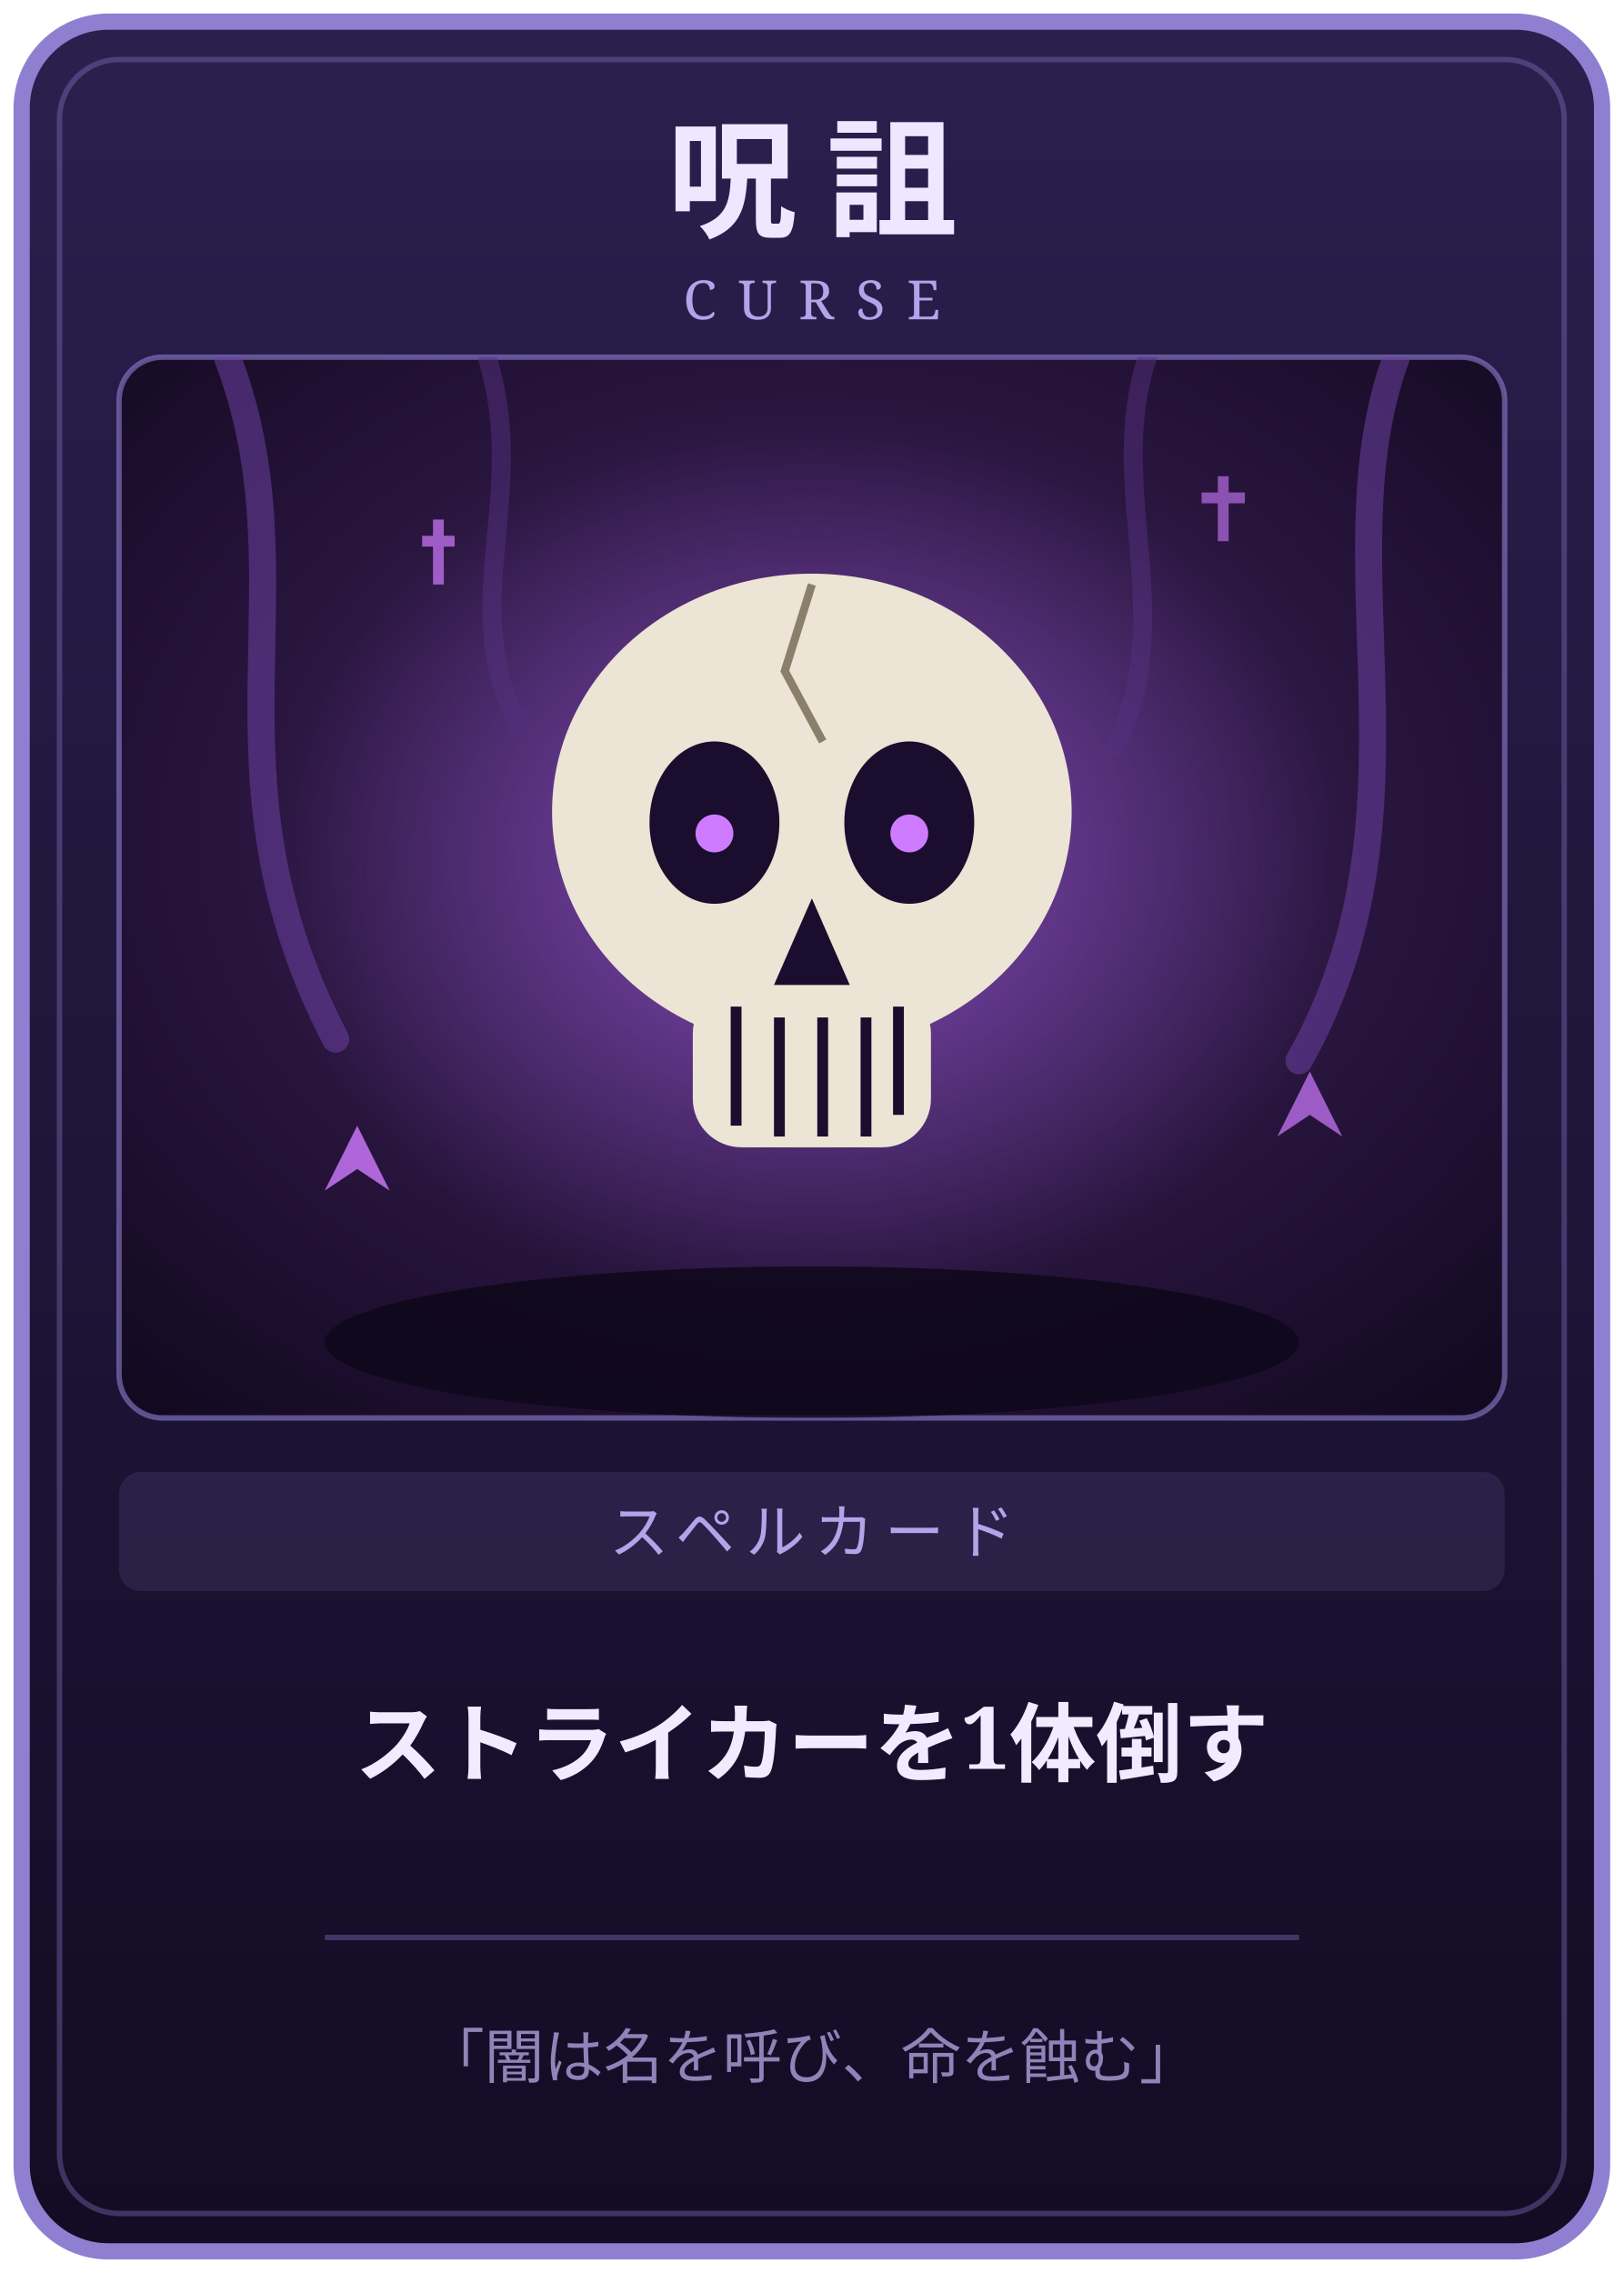
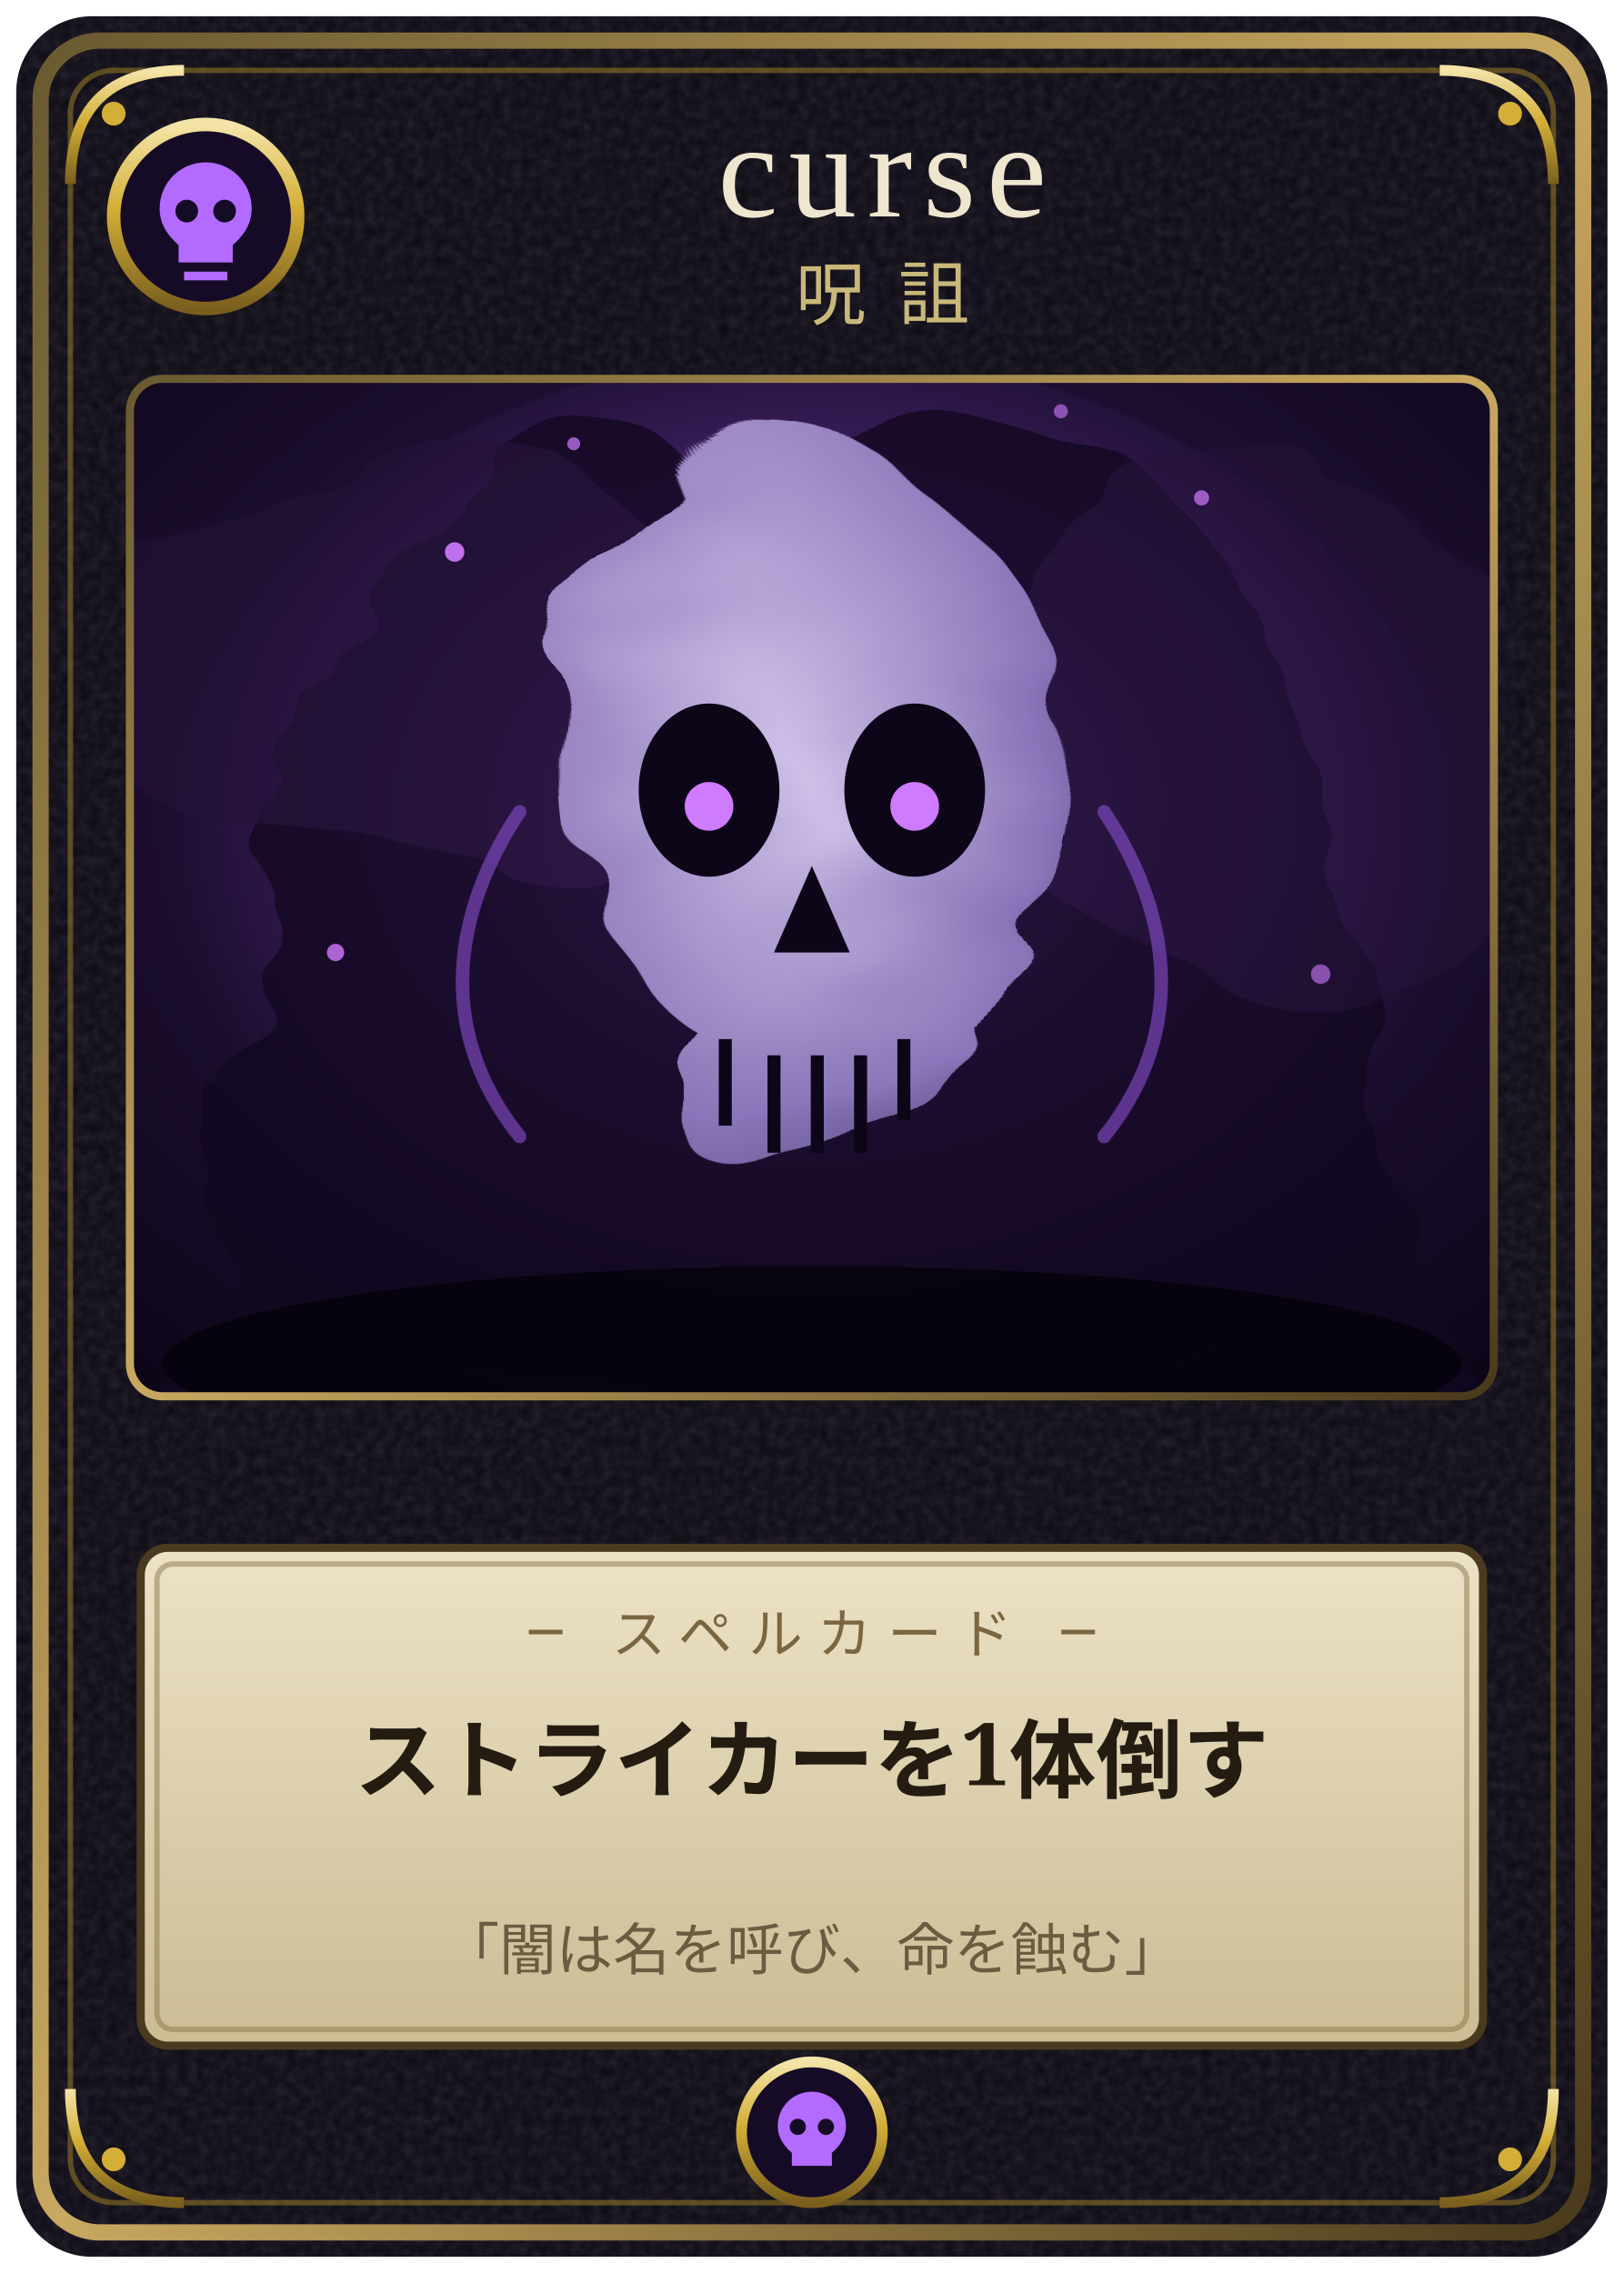
<svg xmlns="http://www.w3.org/2000/svg" viewBox="0 0 300 420" font-family="'Hiragino Mincho ProN','Yu Mincho','Noto Serif JP',serif">
  <defs>
-     <linearGradient id="cu-bg" x1="0" y1="0" x2="0" y2="1">
-       <stop offset="0" stop-color="#2b1f4e" />
-       <stop offset="1" stop-color="#120c24" />
+     <linearGradient id="cu-gold" x1="0" y1="0" x2="0" y2="1">
+       <stop offset="0" stop-color="#f4e4a8" />
+       <stop offset=".45" stop-color="#d4af37" />
+       <stop offset="1" stop-color="#7a5f1e" />
    </linearGradient>
-     <radialGradient id="cu-art" cx="0.5" cy="0.45" r="0.8">
-       <stop offset="0" stop-color="#43265f" />
-       <stop offset="0.6" stop-color="#241238" />
-       <stop offset="1" stop-color="#0d0618" />
+     <linearGradient id="cu-frame" x1="0" y1="0" x2="1" y2="1">
+       <stop offset="0" stop-color="#6a5a30" />
+       <stop offset=".5" stop-color="#c9a860" />
+       <stop offset="1" stop-color="#4a3a1c" />
+     </linearGradient>
+     <linearGradient id="cu-parch" x1="0" y1="0" x2="0" y2="1">
+       <stop offset="0" stop-color="#ece2c6" />
+       <stop offset="1" stop-color="#cbbc94" />
+     </linearGradient>
+     <radialGradient id="cu-art" cx=".5" cy=".42" r=".85">
+       <stop offset="0" stop-color="#3d2158" />
+       <stop offset=".55" stop-color="#1c0e30" />
+       <stop offset="1" stop-color="#070310" />
    </radialGradient>
-     <radialGradient id="cu-aura" cx="0.5" cy="0.5" r="0.5">
-       <stop offset="0" stop-color="#a05ce0" stop-opacity="0.7" />
-       <stop offset="1" stop-color="#a05ce0" stop-opacity="0" />
+     <radialGradient id="cu-aura" cx=".5" cy=".45" r=".5">
+       <stop offset="0" stop-color="#b36bff" stop-opacity=".85" />
+       <stop offset=".55" stop-color="#7a3fc0" stop-opacity=".35" />
+       <stop offset="1" stop-color="#7a3fc0" stop-opacity="0" />
    </radialGradient>
+     <radialGradient id="cu-skull" cx=".42" cy=".38" r=".9">
+       <stop offset="0" stop-color="#cfc0e8" />
+       <stop offset=".6" stop-color="#8a76b8" />
+       <stop offset="1" stop-color="#4a3a70" />
+     </radialGradient>
+     <filter id="cu-noise" x="0" y="0" width="100%" height="100%">
+       <feTurbulence type="fractalNoise" baseFrequency=".55" numOctaves="2" result="n" seed="7" />
+       <feColorMatrix in="n" type="matrix" values="0 0 0 0 .5 0 0 0 0 .42 0 0 0 0 .62 0 0 0 .16 0" />
+       <feComposite operator="in" in2="SourceGraphic" />
+     </filter>
+     <filter id="cu-smoke" x="-20%" y="-20%" width="140%" height="140%">
+       <feTurbulence type="fractalNoise" baseFrequency=".012 .03" numOctaves="3" seed="11" result="w" />
+       <feDisplacementMap in="SourceGraphic" in2="w" scale="34" />
+     </filter>
    <clipPath id="cu-clip">
-       <rect x="22" y="66" width="256" height="196" rx="8" />
+       <rect x="24" y="70" width="252" height="188" rx="6" />
    </clipPath>
  </defs>
-   <rect x="4" y="4" width="292" height="412" rx="16" fill="url(#cu-bg)" stroke="#8f7fd0" stroke-width="3" />
-   <rect x="11" y="11" width="278" height="398" rx="11" fill="none" stroke="#8f7fd0" stroke-opacity="0.35" />
-   <text x="150" y="42" text-anchor="middle" font-size="24" font-weight="bold" fill="#ede8ff">呪 詛</text>
-   <text x="150" y="59" text-anchor="middle" font-size="10" letter-spacing="4" fill="#b3a4ea" font-family="Georgia,serif">CURSE</text>
-   <rect x="22" y="66" width="256" height="196" rx="8" fill="url(#cu-art)" stroke="#8f7fd0" stroke-opacity="0.6" />
+   <rect x="3" y="3" width="294" height="414" rx="14" fill="#0a0810" />
+   <rect x="3" y="3" width="294" height="414" rx="14" filter="url(#cu-noise)" />
+   <rect x="7.5" y="7.5" width="285" height="405" rx="11" fill="none" stroke="url(#cu-frame)" stroke-width="3" />
+   <rect x="13" y="13" width="274" height="394" rx="8" fill="none" stroke="#c9a227" stroke-opacity=".4" />
+   <g stroke="url(#cu-gold)" stroke-width="2" fill="none">
+     <path d="M13 34 Q13 13 34 13" />
+     <path d="M266 13 Q287 13 287 34" />
+     <path d="M287 386 Q287 407 266 407" />
+     <path d="M34 407 Q13 407 13 386" />
+   </g>
+   <g fill="#d4af37">
+     <circle cx="21" cy="21" r="2.2" />
+     <circle cx="279" cy="21" r="2.2" />
+     <circle cx="279" cy="399" r="2.2" />
+     <circle cx="21" cy="399" r="2.2" />
+   </g>
+   <circle cx="38" cy="40" r="17" fill="#160b26" stroke="url(#cu-gold)" stroke-width="2.5" />
+   <path d="M38 30 a8.5 8.5 0 0 1 8.5 8.5 c0 3.4-2 5.4-3.5 6.8 l0 3.2 h-10 l0-3.2 c-1.5-1.4-3.5-3.4-3.5-6.8 A8.5 8.5 0 0 1 38 30 Z" fill="#b36bff" />
+   <circle cx="34.5" cy="39" r="2.1" fill="#160b26" />
+   <circle cx="41.5" cy="39" r="2.1" fill="#160b26" />
+   <path d="M34 51 h8" stroke="#b36bff" stroke-width="1.6" />
+   <text x="163" y="40" text-anchor="middle" font-size="25" fill="#efe6cf" font-family="Georgia,'Times New Roman',serif" letter-spacing="2">curse</text>
+   <text x="163" y="59" text-anchor="middle" font-size="13" letter-spacing="6" fill="#c9b87a">呪詛</text>
+   <rect x="24" y="70" width="252" height="188" rx="6" fill="url(#cu-art)" />
  <g clip-path="url(#cu-clip)">
-     <ellipse cx="150" cy="160" rx="100" ry="82" fill="url(#cu-aura)" />
-     <path d="M42 66 C58 108 36 142 62 192" stroke="#6a3fa0" stroke-width="5" fill="none" opacity="0.55" stroke-linecap="round" />
-     <path d="M258 66 C244 104 266 150 240 196" stroke="#6a3fa0" stroke-width="5" fill="none" opacity="0.55" stroke-linecap="round" />
-     <path d="M90 66 C98 92 84 112 96 134" stroke="#54307e" stroke-width="3.5" fill="none" opacity="0.5" stroke-linecap="round" />
-     <path d="M212 66 C204 90 218 114 206 138" stroke="#54307e" stroke-width="3.5" fill="none" opacity="0.5" stroke-linecap="round" />
-     <ellipse cx="150" cy="150" rx="48" ry="44" fill="#ece4d4" />
-     <rect x="128" y="182" width="44" height="30" rx="9" fill="#ece4d4" />
-     <ellipse cx="132" cy="152" rx="12" ry="15" fill="#1a0d2e" />
-     <ellipse cx="168" cy="152" rx="12" ry="15" fill="#1a0d2e" />
-     <circle cx="132" cy="154" r="3.5" fill="#cf7bff" />
-     <circle cx="168" cy="154" r="3.5" fill="#cf7bff" />
-     <path d="M150 166 L143 182 L157 182 Z" fill="#1a0d2e" />
-     <path d="M136 186 L136 208 M144 188 L144 210 M152 188 L152 210 M160 188 L160 210 M166 186 L166 206" stroke="#1a0d2e" stroke-width="2" />
-     <path d="M150 108 L145 124 L152 137" stroke="#8a7f6a" stroke-width="1.5" fill="none" />
-     <path d="M60 220 L66 208 L72 220 L66 216 Z" fill="#cf7bff" opacity="0.8" />
-     <path d="M236 210 L242 198 L248 210 L242 206 Z" fill="#cf7bff" opacity="0.7" />
-     <path d="M78 100 L84 100 M81 96 L81 108" stroke="#cf7bff" stroke-width="2" opacity="0.7" />
-     <path d="M222 92 L230 92 M226 88 L226 100" stroke="#cf7bff" stroke-width="2" opacity="0.6" />
-     <ellipse cx="150" cy="248" rx="90" ry="14" fill="#0d0618" opacity="0.8" />
+     <ellipse cx="150" cy="160" rx="120" ry="95" fill="url(#cu-aura)" />
+     <g filter="url(#cu-smoke)" opacity=".8">
+       <path d="M24 258 C60 200 40 150 80 96 C100 70 140 80 150 120 C160 80 200 70 224 100 C258 150 240 205 276 258 Z" fill="#12071f" />
+       <ellipse cx="70" cy="120" rx="60" ry="40" fill="#241238" opacity=".7" />
+       <ellipse cx="235" cy="135" rx="55" ry="45" fill="#241238" opacity=".6" />
+     </g>
+     <g filter="url(#cu-smoke)">
+       <path d="M150 88 C120 88 102 112 102 142 C102 164 112 178 124 186 L124 204 C124 212 132 218 150 218 C168 218 176 212 176 204 L176 186 C188 178 198 164 198 142 C198 112 180 88 150 88 Z" fill="url(#cu-skull)" />
+     </g>
+     <ellipse cx="131" cy="146" rx="13" ry="16" fill="#0d0518" />
+     <ellipse cx="169" cy="146" rx="13" ry="16" fill="#0d0518" />
+     <circle cx="131" cy="149" r="4.5" fill="#cf7bff">
+       <animate attributeName="opacity" values="1;.5;1" dur="2.6s" repeatCount="indefinite" />
+     </circle>
+     <circle cx="169" cy="149" r="4.5" fill="#cf7bff">
+       <animate attributeName="opacity" values="1;.5;1" dur="2.6s" repeatCount="indefinite" />
+     </circle>
+     <path d="M150 160 L143 176 L157 176 Z" fill="#0d0518" />
+     <path d="M134 192 v16 M143 195 v18 M151 195 v18 M159 195 v18 M167 192 v15" stroke="#0d0518" stroke-width="2.4" />
+     <path d="M96 210 C80 190 84 168 96 150" stroke="#8a4fd0" stroke-width="2.5" fill="none" opacity=".6" stroke-linecap="round" />
+     <path d="M204 210 C220 190 216 168 204 150" stroke="#8a4fd0" stroke-width="2.5" fill="none" opacity=".6" stroke-linecap="round" />
+     <g fill="#cf7bff">
+       <circle cx="84" cy="102" r="1.8" opacity=".9" />
+       <circle cx="222" cy="92" r="1.4" opacity=".7" />
+       <circle cx="62" cy="176" r="1.6" opacity=".8" />
+       <circle cx="244" cy="180" r="1.8" opacity=".6" />
+       <circle cx="196" cy="76" r="1.3" opacity=".6" />
+       <circle cx="106" cy="82" r="1.2" opacity=".7" />
+     </g>
+     <ellipse cx="150" cy="252" rx="120" ry="18" fill="#05020c" opacity=".9" />
  </g>
-   <rect x="22" y="272" width="256" height="22" rx="4" fill="#8f7fd0" fill-opacity="0.14" />
-   <text x="150" y="287" text-anchor="middle" font-size="11" letter-spacing="2" fill="#b3a4ea">スペルカード</text>
-   <text x="150" y="328" text-anchor="middle" font-size="16" font-weight="bold" fill="#f0ebff">ストライカーを1体倒す</text>
-   <line x1="60" y1="358" x2="240" y2="358" stroke="#8f7fd0" stroke-opacity="0.35" />
-   <text x="150" y="384" text-anchor="middle" font-size="11" fill="#8f83b8">「闇は名を呼び、命を蝕む」</text>
+   <rect x="24" y="70" width="252" height="188" rx="6" fill="none" stroke="url(#cu-frame)" stroke-width="1.5" />
+   <rect x="26" y="286" width="248" height="92" rx="5" fill="url(#cu-parch)" stroke="#4a3a20" stroke-width="1.5" />
+   <rect x="29" y="289" width="242" height="86" rx="3" fill="none" stroke="#8a744a" stroke-opacity=".5" />
+   <text x="150" y="305" text-anchor="middle" font-size="10" letter-spacing="3" fill="#7a6640">─ スペルカード ─</text>
+   <text x="150" y="331" text-anchor="middle" font-size="16" font-weight="bold" fill="#241c10">ストライカーを1体倒す</text>
+   <text x="150" y="364" text-anchor="middle" font-size="10.5" fill="#6a5c40">「闇は名を呼び、命を蝕む」</text>
+   <circle cx="150" cy="394" r="13" fill="#160b26" stroke="url(#cu-gold)" stroke-width="2" />
+   <path d="M150 386.5 a6.3 6.3 0 0 1 6.3 6.3 c0 2.5-1.5 4-2.6 5 l0 2.4 h-7.4 l0-2.4 c-1.1-1-2.6-2.5-2.6-5 A6.3 6.3 0 0 1 150 386.5 Z" fill="#b36bff" />
+   <circle cx="147.4" cy="393" r="1.5" fill="#160b26" />
+   <circle cx="152.6" cy="393" r="1.5" fill="#160b26" />
</svg>
